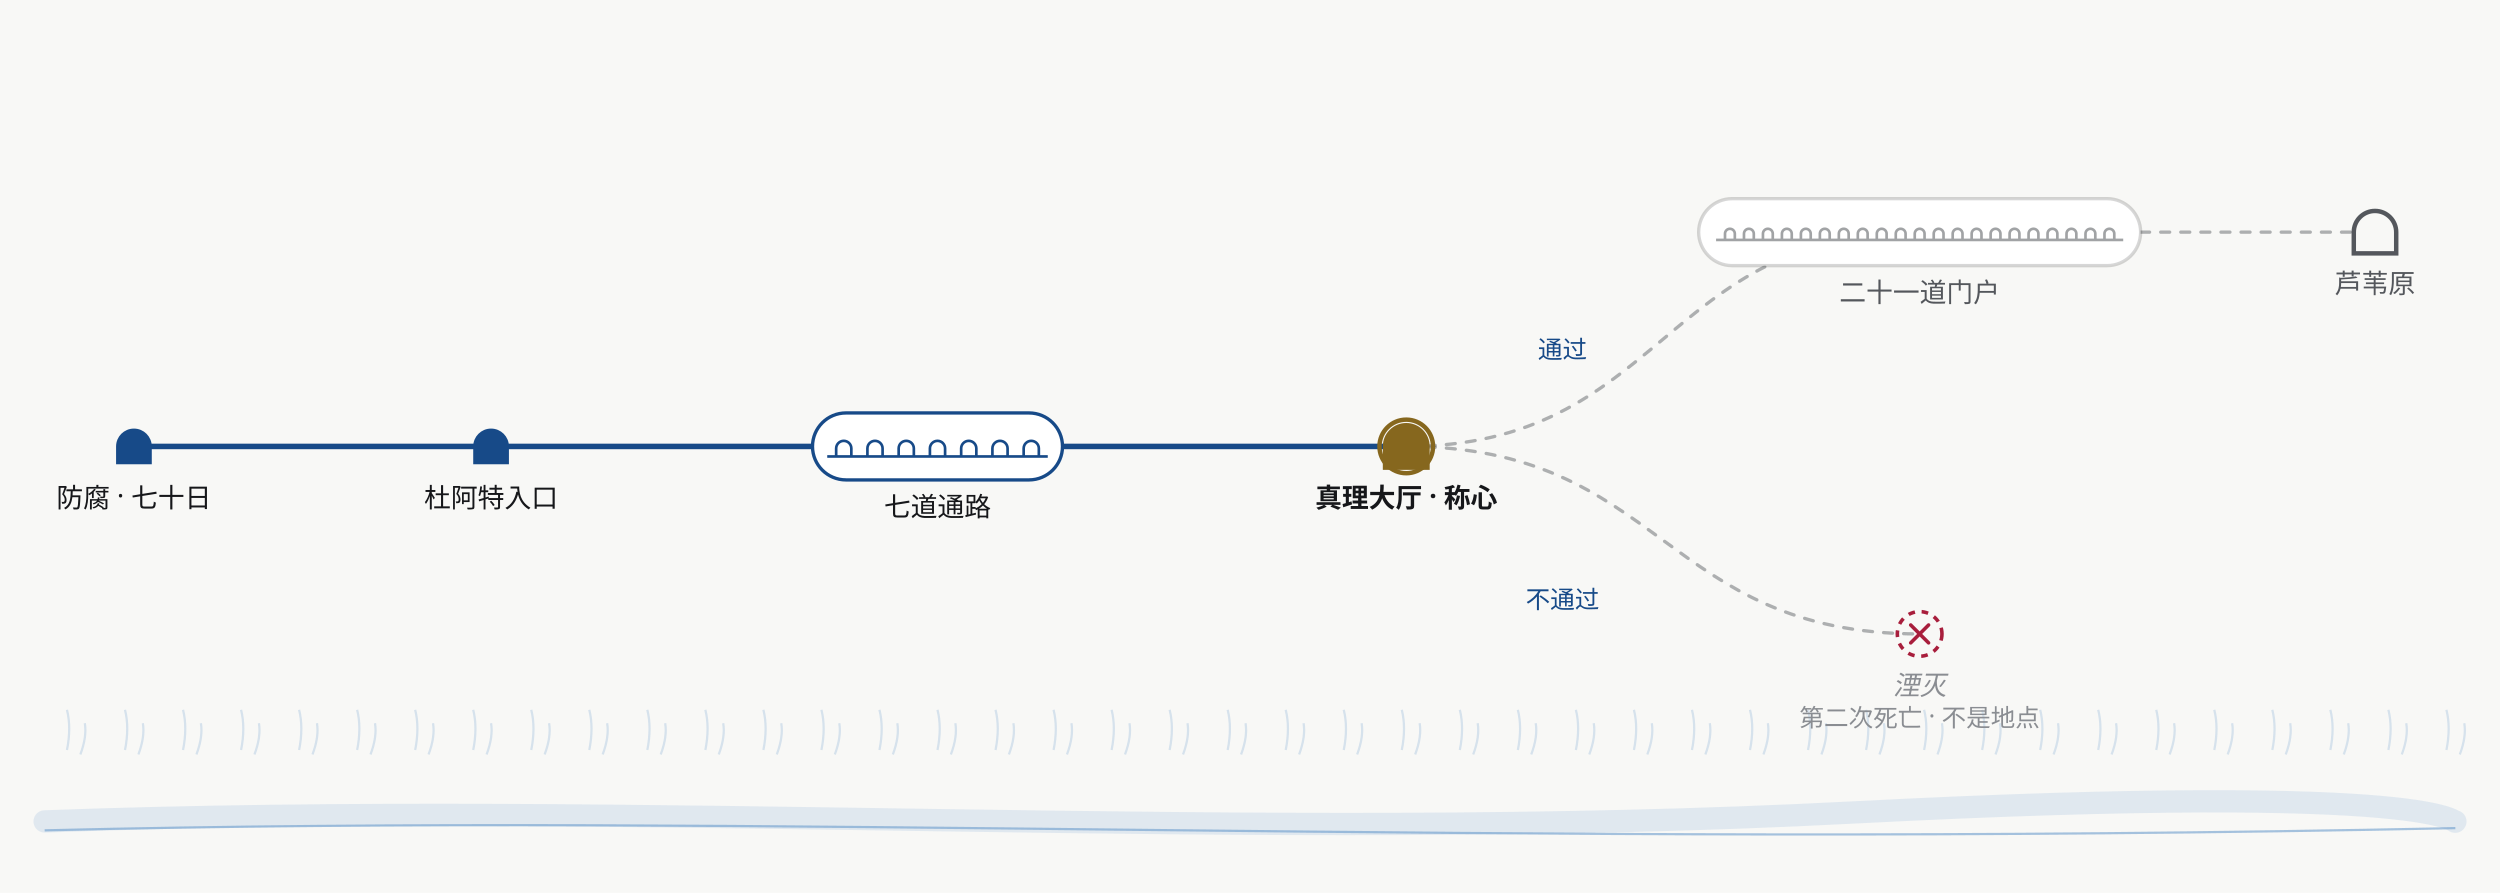
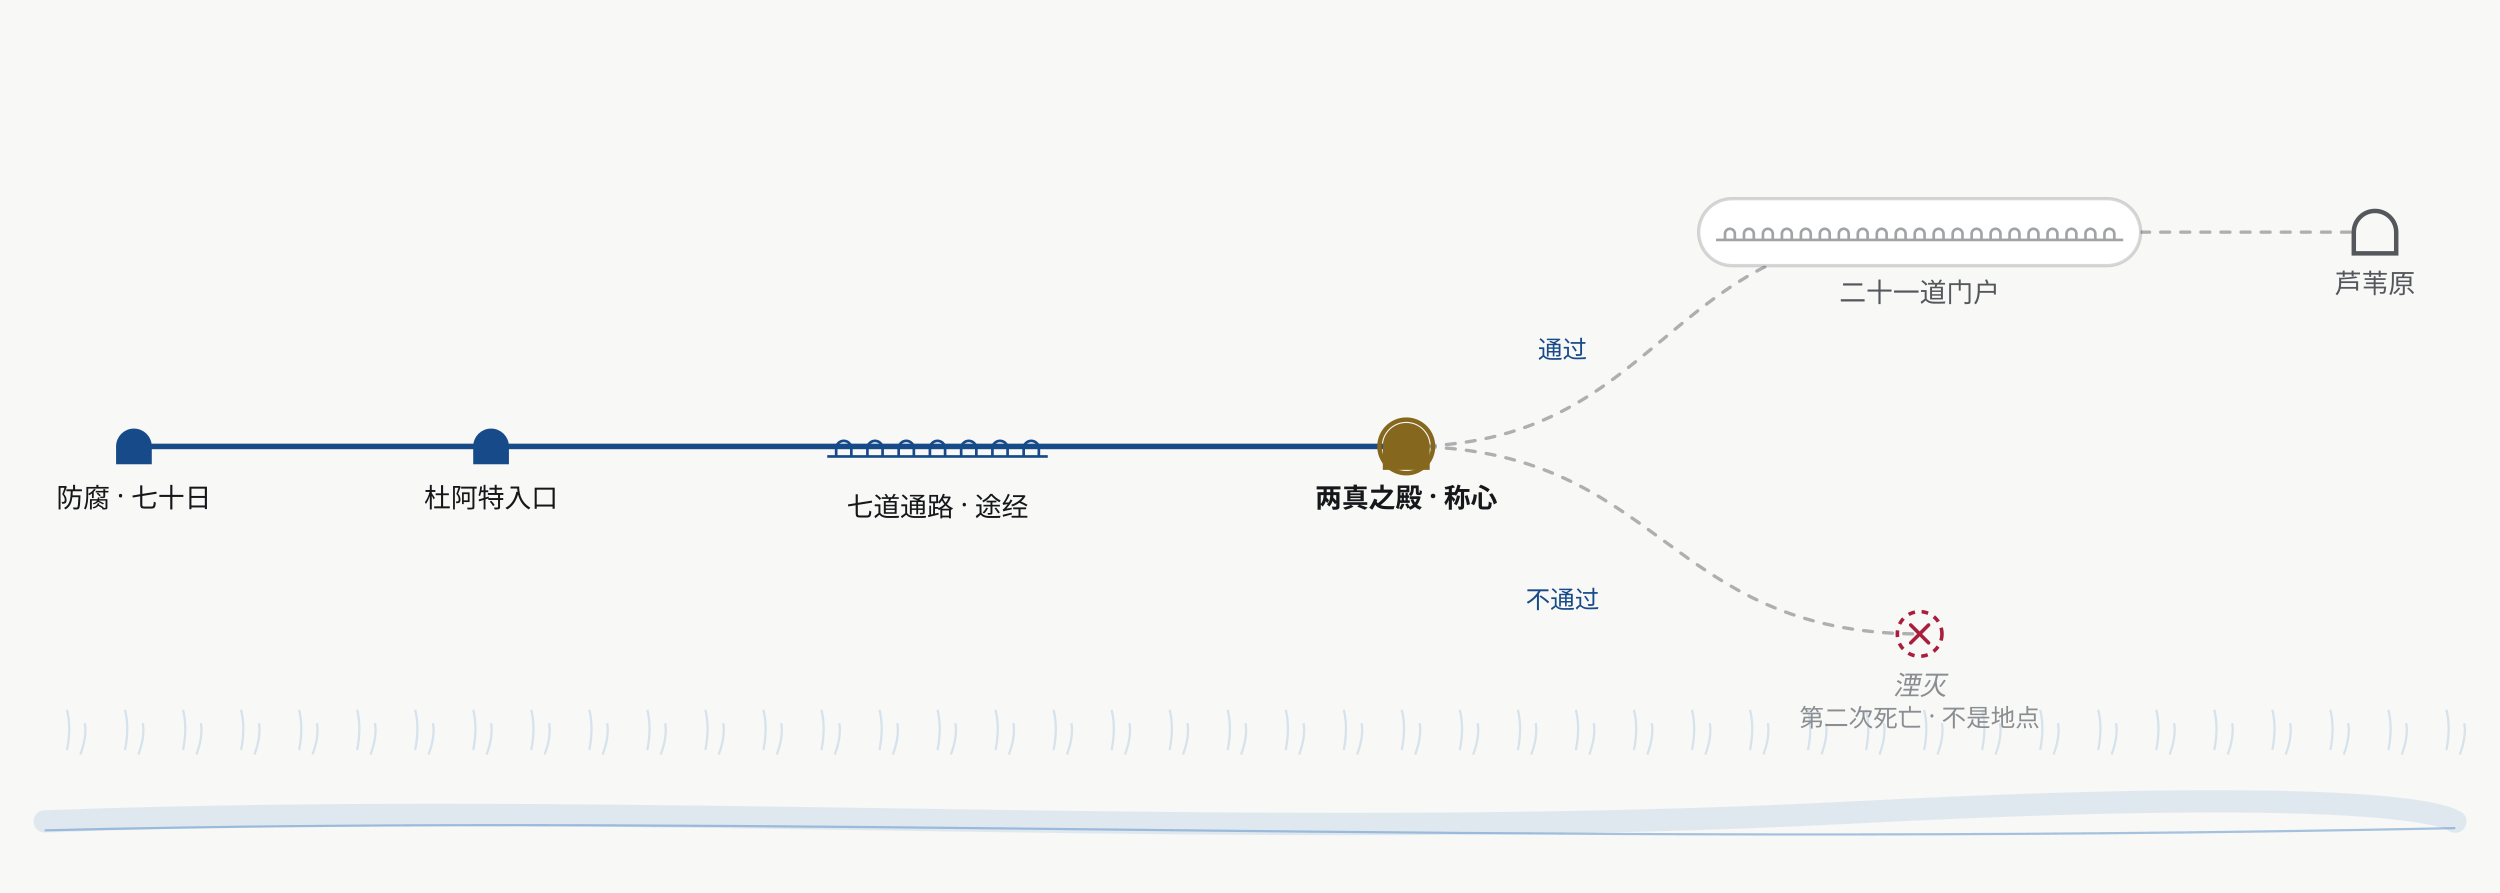
<svg xmlns="http://www.w3.org/2000/svg" width="1120" height="400" viewBox="0 0 1120 400" data-civ="eg" data-theme="light" role="img" aria-label="埃及">
  <style>.pulse{transform-box:fill-box;transform-origin:center;animation:pulse 2.4s ease-out infinite}@keyframes pulse{0%{opacity:.75;transform:scale(1)}80%,100%{opacity:0;transform:scale(2.4)}}@media (prefers-reduced-motion:reduce){.pulse{animation:none;opacity:.5;transform:scale(1.6)}}.map-hide-branches .branch{display:none}</style>
  <rect width="1120" height="400" fill="rgb(248, 248, 246)" />
  <g id="terrain" transform="scale(1)">
    <defs>
      <filter id="mapSoft" x="-20%" y="-50%" width="140%" height="200%">
        <feGaussianBlur stdDeviation="3" />
      </filter>
    </defs>
    <path d="M30 336q2 -10 0 -18M36 338q3 -8 2 -14" fill="none" stroke="rgb(95, 147, 200)" stroke-opacity=".22" stroke-width="1" />
    <path d="M56 336q2 -10 0 -18M62 338q3 -8 2 -14" fill="none" stroke="rgb(95, 147, 200)" stroke-opacity=".22" stroke-width="1" />
    <path d="M82 336q2 -10 0 -18M88 338q3 -8 2 -14" fill="none" stroke="rgb(95, 147, 200)" stroke-opacity=".22" stroke-width="1" />
    <path d="M108 336q2 -10 0 -18M114 338q3 -8 2 -14" fill="none" stroke="rgb(95, 147, 200)" stroke-opacity=".22" stroke-width="1" />
    <path d="M134 336q2 -10 0 -18M140 338q3 -8 2 -14" fill="none" stroke="rgb(95, 147, 200)" stroke-opacity=".22" stroke-width="1" />
    <path d="M160 336q2 -10 0 -18M166 338q3 -8 2 -14" fill="none" stroke="rgb(95, 147, 200)" stroke-opacity=".22" stroke-width="1" />
    <path d="M186 336q2 -10 0 -18M192 338q3 -8 2 -14" fill="none" stroke="rgb(95, 147, 200)" stroke-opacity=".22" stroke-width="1" />
    <path d="M212 336q2 -10 0 -18M218 338q3 -8 2 -14" fill="none" stroke="rgb(95, 147, 200)" stroke-opacity=".22" stroke-width="1" />
    <path d="M238 336q2 -10 0 -18M244 338q3 -8 2 -14" fill="none" stroke="rgb(95, 147, 200)" stroke-opacity=".22" stroke-width="1" />
    <path d="M264 336q2 -10 0 -18M270 338q3 -8 2 -14" fill="none" stroke="rgb(95, 147, 200)" stroke-opacity=".22" stroke-width="1" />
    <path d="M290 336q2 -10 0 -18M296 338q3 -8 2 -14" fill="none" stroke="rgb(95, 147, 200)" stroke-opacity=".22" stroke-width="1" />
    <path d="M316 336q2 -10 0 -18M322 338q3 -8 2 -14" fill="none" stroke="rgb(95, 147, 200)" stroke-opacity=".22" stroke-width="1" />
    <path d="M342 336q2 -10 0 -18M348 338q3 -8 2 -14" fill="none" stroke="rgb(95, 147, 200)" stroke-opacity=".22" stroke-width="1" />
    <path d="M368 336q2 -10 0 -18M374 338q3 -8 2 -14" fill="none" stroke="rgb(95, 147, 200)" stroke-opacity=".22" stroke-width="1" />
    <path d="M394 336q2 -10 0 -18M400 338q3 -8 2 -14" fill="none" stroke="rgb(95, 147, 200)" stroke-opacity=".22" stroke-width="1" />
    <path d="M420 336q2 -10 0 -18M426 338q3 -8 2 -14" fill="none" stroke="rgb(95, 147, 200)" stroke-opacity=".22" stroke-width="1" />
    <path d="M446 336q2 -10 0 -18M452 338q3 -8 2 -14" fill="none" stroke="rgb(95, 147, 200)" stroke-opacity=".22" stroke-width="1" />
    <path d="M472 336q2 -10 0 -18M478 338q3 -8 2 -14" fill="none" stroke="rgb(95, 147, 200)" stroke-opacity=".22" stroke-width="1" />
    <path d="M498 336q2 -10 0 -18M504 338q3 -8 2 -14" fill="none" stroke="rgb(95, 147, 200)" stroke-opacity=".22" stroke-width="1" />
    <path d="M524 336q2 -10 0 -18M530 338q3 -8 2 -14" fill="none" stroke="rgb(95, 147, 200)" stroke-opacity=".22" stroke-width="1" />
    <path d="M550 336q2 -10 0 -18M556 338q3 -8 2 -14" fill="none" stroke="rgb(95, 147, 200)" stroke-opacity=".22" stroke-width="1" />
    <path d="M576 336q2 -10 0 -18M582 338q3 -8 2 -14" fill="none" stroke="rgb(95, 147, 200)" stroke-opacity=".22" stroke-width="1" />
    <path d="M602 336q2 -10 0 -18M608 338q3 -8 2 -14" fill="none" stroke="rgb(95, 147, 200)" stroke-opacity=".22" stroke-width="1" />
    <path d="M628 336q2 -10 0 -18M634 338q3 -8 2 -14" fill="none" stroke="rgb(95, 147, 200)" stroke-opacity=".22" stroke-width="1" />
    <path d="M654 336q2 -10 0 -18M660 338q3 -8 2 -14" fill="none" stroke="rgb(95, 147, 200)" stroke-opacity=".22" stroke-width="1" />
    <path d="M680 336q2 -10 0 -18M686 338q3 -8 2 -14" fill="none" stroke="rgb(95, 147, 200)" stroke-opacity=".22" stroke-width="1" />
    <path d="M706 336q2 -10 0 -18M712 338q3 -8 2 -14" fill="none" stroke="rgb(95, 147, 200)" stroke-opacity=".22" stroke-width="1" />
    <path d="M732 336q2 -10 0 -18M738 338q3 -8 2 -14" fill="none" stroke="rgb(95, 147, 200)" stroke-opacity=".22" stroke-width="1" />
    <path d="M758 336q2 -10 0 -18M764 338q3 -8 2 -14" fill="none" stroke="rgb(95, 147, 200)" stroke-opacity=".22" stroke-width="1" />
    <path d="M784 336q2 -10 0 -18M790 338q3 -8 2 -14" fill="none" stroke="rgb(95, 147, 200)" stroke-opacity=".22" stroke-width="1" />
    <path d="M810 336q2 -10 0 -18M816 338q3 -8 2 -14" fill="none" stroke="rgb(95, 147, 200)" stroke-opacity=".22" stroke-width="1" />
    <path d="M836 336q2 -10 0 -18M842 338q3 -8 2 -14" fill="none" stroke="rgb(95, 147, 200)" stroke-opacity=".22" stroke-width="1" />
    <path d="M862 336q2 -10 0 -18M868 338q3 -8 2 -14" fill="none" stroke="rgb(95, 147, 200)" stroke-opacity=".22" stroke-width="1" />
    <path d="M888 336q2 -10 0 -18M894 338q3 -8 2 -14" fill="none" stroke="rgb(95, 147, 200)" stroke-opacity=".22" stroke-width="1" />
    <path d="M914 336q2 -10 0 -18M920 338q3 -8 2 -14" fill="none" stroke="rgb(95, 147, 200)" stroke-opacity=".22" stroke-width="1" />
    <path d="M940 336q2 -10 0 -18M946 338q3 -8 2 -14" fill="none" stroke="rgb(95, 147, 200)" stroke-opacity=".22" stroke-width="1" />
    <path d="M966 336q2 -10 0 -18M972 338q3 -8 2 -14" fill="none" stroke="rgb(95, 147, 200)" stroke-opacity=".22" stroke-width="1" />
    <path d="M992 336q2 -10 0 -18M998 338q3 -8 2 -14" fill="none" stroke="rgb(95, 147, 200)" stroke-opacity=".22" stroke-width="1" />
    <path d="M1018 336q2 -10 0 -18M1024 338q3 -8 2 -14" fill="none" stroke="rgb(95, 147, 200)" stroke-opacity=".22" stroke-width="1" />
    <path d="M1044 336q2 -10 0 -18M1050 338q3 -8 2 -14" fill="none" stroke="rgb(95, 147, 200)" stroke-opacity=".22" stroke-width="1" />
    <path d="M1070 336q2 -10 0 -18M1076 338q3 -8 2 -14" fill="none" stroke="rgb(95, 147, 200)" stroke-opacity=".22" stroke-width="1" />
    <path d="M1096 336q2 -10 0 -18M1102 338q3 -8 2 -14" fill="none" stroke="rgb(95, 147, 200)" stroke-opacity=".22" stroke-width="1" />
    <path d="M20 368C290 358 560 378 830 364S1100 370 1100 368" fill="none" stroke="rgb(95, 147, 200)" stroke-opacity="0.16" stroke-width="10" stroke-linecap="round" />
    <path d="M20 372C344 364 668 380 1100 371" fill="none" stroke="rgb(95, 147, 200)" stroke-opacity=".55" stroke-width="1" />
    <path class="edge" data-from="eg-embalming" data-to="EG_DUAT_ENTRY" data-state="walked" d="M60 200L220 200" fill="none" stroke="rgb(23, 74, 136)" stroke-opacity="1" stroke-width="2.5" stroke-linecap="round" />
    <path d="M60 200L220 200" fill="none" stroke="rgb(95, 147, 200)" stroke-opacity=".35" stroke-width="8" stroke-linecap="round" filter="url(#mapSoft)" class="edge-glow" />
-     <path class="edge" data-from="EG_DUAT_ENTRY" data-to="EG_SEVEN_ARRWT" data-state="walked" d="M220 200L420 200" fill="none" stroke="rgb(23, 74, 136)" stroke-opacity="1" stroke-width="2.5" stroke-linecap="round" />
-     <path d="M220 200L420 200" fill="none" stroke="rgb(95, 147, 200)" stroke-opacity=".35" stroke-width="8" stroke-linecap="round" filter="url(#mapSoft)" class="edge-glow" />
-     <path class="edge" data-from="EG_SEVEN_ARRWT" data-to="EG_HALL_TWO_TRUTHS" data-state="walked" d="M420 200L630 200" fill="none" stroke="rgb(23, 74, 136)" stroke-opacity="1" stroke-width="2.5" stroke-linecap="round" />
-     <path d="M420 200L630 200" fill="none" stroke="rgb(95, 147, 200)" stroke-opacity=".35" stroke-width="8" stroke-linecap="round" filter="url(#mapSoft)" class="edge-glow" />
+     <path class="edge" data-from="EG_DUAT_ENTRY" data-to="EG_HALL_TWO_TRUTHS" data-state="walked" d="M220 200L630 200" fill="none" stroke="rgb(23, 74, 136)" stroke-opacity="1" stroke-width="2.5" stroke-linecap="round" />
+     <path d="M220 200L630 200" fill="none" stroke="rgb(95, 147, 200)" stroke-opacity=".35" stroke-width="8" stroke-linecap="round" filter="url(#mapSoft)" class="edge-glow" />
    <path class="edge" data-from="EG_HALL_TWO_TRUTHS" data-to="EG_TWENTYONE_SEBKHET" data-state="ahead" d="M630 200C745 200 745 104 860 104" fill="none" stroke="rgb(84, 87, 92)" stroke-opacity="0.45" stroke-width="1.5" stroke-dasharray="4 5" stroke-linecap="round" />
    <path class="edge" data-from="EG_TWENTYONE_SEBKHET" data-to="EG_AARU" data-state="ahead" d="M860 104L1064 104" fill="none" stroke="rgb(84, 87, 92)" stroke-opacity="0.45" stroke-width="1.5" stroke-dasharray="4 5" stroke-linecap="round" />
    <path class="edge" data-from="EG_HALL_TWO_TRUTHS" data-to="EG_ANNIHILATION" data-state="ahead" d="M630 200C745 200 745 284 860 284" fill="none" stroke="rgb(84, 87, 92)" stroke-opacity="0.45" stroke-width="1.5" stroke-dasharray="4 5" stroke-linecap="round" />
    <g id="eg-embalming" class="node" data-state="walked">
      <g transform="translate(51.5 191.5)">
        <g fill="rgb(23, 74, 136)" stroke="rgb(23, 74, 136)" stroke-width="2">
          <path d="M1.5 15.5V8.5A7 7 0 0 1 15.5 8.5V15.5Z" />
        </g>
      </g>
    </g>
    <g id="EG_DUAT_ENTRY" class="node" data-state="walked">
      <g transform="translate(211.5 191.5)">
        <g fill="rgb(23, 74, 136)" stroke="rgb(23, 74, 136)" stroke-width="2">
          <path d="M1.5 15.5V8.5A7 7 0 0 1 15.5 8.5V15.5Z" />
        </g>
      </g>
    </g>
-     <g id="EG_SEVEN_ARRWT" class="node" data-state="walked">
-       <rect x="364" y="185" width="112" height="30" rx="15" fill="rgb(255, 255, 255)" stroke="rgb(23, 74, 136)" stroke-width="1.5" />
+     <g id="EG_SEVEN_ARRWT" class="passage" data-state="walked">
      <path class="gates-ornament" d="M370.6 204.5H469.4M374.6 204.5V200.9A3.4 3.4 0 0 1 381.4 200.9V204.5M388.6 204.5V200.9A3.4 3.4 0 0 1 395.4 200.9V204.5M402.6 204.5V200.9A3.4 3.4 0 0 1 409.4 200.9V204.5M416.6 204.5V200.9A3.4 3.4 0 0 1 423.4 200.9V204.5M430.6 204.5V200.9A3.4 3.4 0 0 1 437.4 200.9V204.5M444.6 204.5V200.9A3.4 3.4 0 0 1 451.4 200.9V204.5M458.6 204.5V200.9A3.4 3.4 0 0 1 465.4 200.9V204.5" fill="none" stroke="rgb(23, 74, 136)" stroke-opacity="1" stroke-width="1.2" stroke-linejoin="round" />
    </g>
    <g id="EG_HALL_TWO_TRUTHS" class="node" data-state="current">
      <circle class="pulse" cx="630" cy="200" r="12" fill="none" stroke="rgb(134, 103, 30)" stroke-width="2" />
      <g transform="translate(619 189)">
        <g fill="rgb(134, 103, 30)" stroke="rgb(134, 103, 30)" stroke-width="2">
          <path d="M1.5 20.5V11A9.5 9.5 0 0 1 20.5 11V20.5Z" />
        </g>
      </g>
    </g>
    <g id="EG_TWENTYONE_SEBKHET" class="node" data-state="ahead">
      <rect x="761" y="89" width="198" height="30" rx="15" fill="rgb(255, 255, 255)" stroke="rgba(0, 0, 0, 0.16)" stroke-width="1.5" />
      <path class="gates-ornament" d="M768.8 107.5H951.2M772.8 107.5V104.7A2.2 2.2 0 0 1 777.2 104.7V107.5M781.3 107.5V104.7A2.2 2.2 0 0 1 785.7 104.7V107.5M789.8 107.5V104.7A2.2 2.2 0 0 1 794.2 104.7V107.5M798.3 107.5V104.7A2.2 2.2 0 0 1 802.7 104.7V107.5M806.8 107.5V104.7A2.2 2.2 0 0 1 811.2 104.7V107.5M815.3 107.5V104.7A2.2 2.2 0 0 1 819.7 104.7V107.5M823.8 107.5V104.7A2.2 2.2 0 0 1 828.2 104.7V107.5M832.3 107.5V104.7A2.2 2.2 0 0 1 836.7 104.7V107.5M840.8 107.5V104.7A2.2 2.2 0 0 1 845.2 104.7V107.5M849.3 107.5V104.7A2.2 2.2 0 0 1 853.7 104.7V107.5M857.8 107.5V104.7A2.2 2.2 0 0 1 862.2 104.7V107.5M866.3 107.5V104.7A2.2 2.2 0 0 1 870.7 104.7V107.5M874.8 107.5V104.7A2.2 2.2 0 0 1 879.2 104.7V107.5M883.3 107.5V104.7A2.2 2.2 0 0 1 887.7 104.7V107.5M891.8 107.5V104.7A2.2 2.2 0 0 1 896.2 104.7V107.5M900.3 107.5V104.7A2.2 2.2 0 0 1 904.7 104.7V107.5M908.8 107.5V104.7A2.2 2.2 0 0 1 913.2 104.7V107.5M917.3 107.5V104.7A2.2 2.2 0 0 1 921.7 104.7V107.5M925.8 107.5V104.7A2.2 2.2 0 0 1 930.2 104.7V107.5M934.3 107.5V104.7A2.2 2.2 0 0 1 938.7 104.7V107.5M942.8 107.5V104.7A2.2 2.2 0 0 1 947.2 104.7V107.5" fill="none" stroke="rgb(84, 87, 92)" stroke-opacity="0.55" stroke-width="1.2" stroke-linejoin="round" />
    </g>
    <g id="EG_AARU" class="node" data-state="ahead">
      <g transform="translate(1053 93)">
        <g fill="rgb(248, 248, 246)" stroke="rgb(84, 87, 92)" stroke-width="2">
          <path d="M1.5 20.5V11A9.5 9.5 0 0 1 20.5 11V20.5Z" />
        </g>
      </g>
    </g>
    <g id="EG_ANNIHILATION" class="node" data-state="ahead">
      <circle cx="860" cy="284" r="10" fill="none" stroke="rgb(168, 30, 60)" stroke-width="1.6" stroke-dasharray="3 3" />
      <path d="M856 280L864 288M864 280L856 288" stroke="rgb(168, 30, 60)" stroke-width="1.6" stroke-linecap="round" />
    </g>
  </g>
  <g id="labels">
    <g>
      <text x="700.0" y="160.5" text-anchor="middle" font-family="Noto Sans SC, Geist, sans-serif" font-size="11" font-weight="400" fill="rgb(23, 74, 136)">通过</text>
    </g>
    <g>
      <text x="700.0" y="272.5" text-anchor="middle" font-family="Noto Sans SC, Geist, sans-serif" font-size="11" font-weight="400" fill="rgb(23, 74, 136)">不通过</text>
    </g>
    <g id="eg-embalming-label" data-for="eg-embalming">
      <text x="60.0" y="227.3" text-anchor="middle" font-family="Noto Sans SC, Geist, sans-serif" font-size="12" font-weight="400" fill="rgb(22, 23, 26)">防腐 · 七十日</text>
    </g>
    <g id="EG_DUAT_ENTRY-label" data-for="EG_DUAT_ENTRY">
      <text x="220.0" y="227.3" text-anchor="middle" font-family="Noto Sans SC, Geist, sans-serif" font-size="12" font-weight="400" fill="rgb(22, 23, 26)">杜阿特入口</text>
    </g>
    <g id="EG_SEVEN_ARRWT-label" data-for="EG_SEVEN_ARRWT">
-       <text x="420.0" y="231.3" text-anchor="middle" font-family="Noto Sans SC, Geist, sans-serif" font-size="12" font-weight="400" fill="rgb(22, 23, 26)">七道通路</text>
+       <text x="420.0" y="231.3" text-anchor="middle" font-family="Noto Sans SC, Geist, sans-serif" font-size="12" font-weight="400" fill="rgb(22, 23, 26)">七道通路 · 途经</text>
    </g>
    <g id="EG_HALL_TWO_TRUTHS-label" data-for="EG_HALL_TWO_TRUTHS">
-       <text x="630.0" y="227.3" text-anchor="middle" font-family="Noto Sans SC, Geist, sans-serif" font-size="12" font-weight="600" fill="rgb(22, 23, 26)">真理大厅 · 称心</text>
+       <text x="630.0" y="227.3" text-anchor="middle" font-family="Noto Sans SC, Geist, sans-serif" font-size="12" font-weight="600" fill="rgb(22, 23, 26)">两真之殿 · 称心</text>
    </g>
    <g id="EG_TWENTYONE_SEBKHET-label" data-for="EG_TWENTYONE_SEBKHET">
      <text x="860.0" y="135.3" text-anchor="middle" font-family="Noto Sans SC, Geist, sans-serif" font-size="12" font-weight="400" fill="rgb(84, 87, 92)">二十一道门户</text>
    </g>
    <g id="EG_AARU-label" data-for="EG_AARU">
      <text x="1064.0" y="131.3" text-anchor="middle" font-family="Noto Sans SC, Geist, sans-serif" font-size="12" font-weight="400" fill="rgb(84, 87, 92)">芦苇原</text>
    </g>
    <g id="EG_ANNIHILATION-label" data-for="EG_ANNIHILATION">
      <text x="860.0" y="311.3" text-anchor="middle" font-family="Noto Sans SC, Geist, sans-serif" font-size="12" font-weight="400" font-style="italic" fill="rgb(138, 141, 146)">湮灭</text>
      <text x="860.0" y="325.5" text-anchor="middle" font-family="Noto Sans SC, Geist, sans-serif" font-size="11" font-weight="400" fill="rgb(138, 141, 146)">第二次死亡 · 不是地点</text>
    </g>
  </g>
  <g id="you-are-here" data-for="EG_HALL_TWO_TRUTHS" style="display:none" />
</svg>
